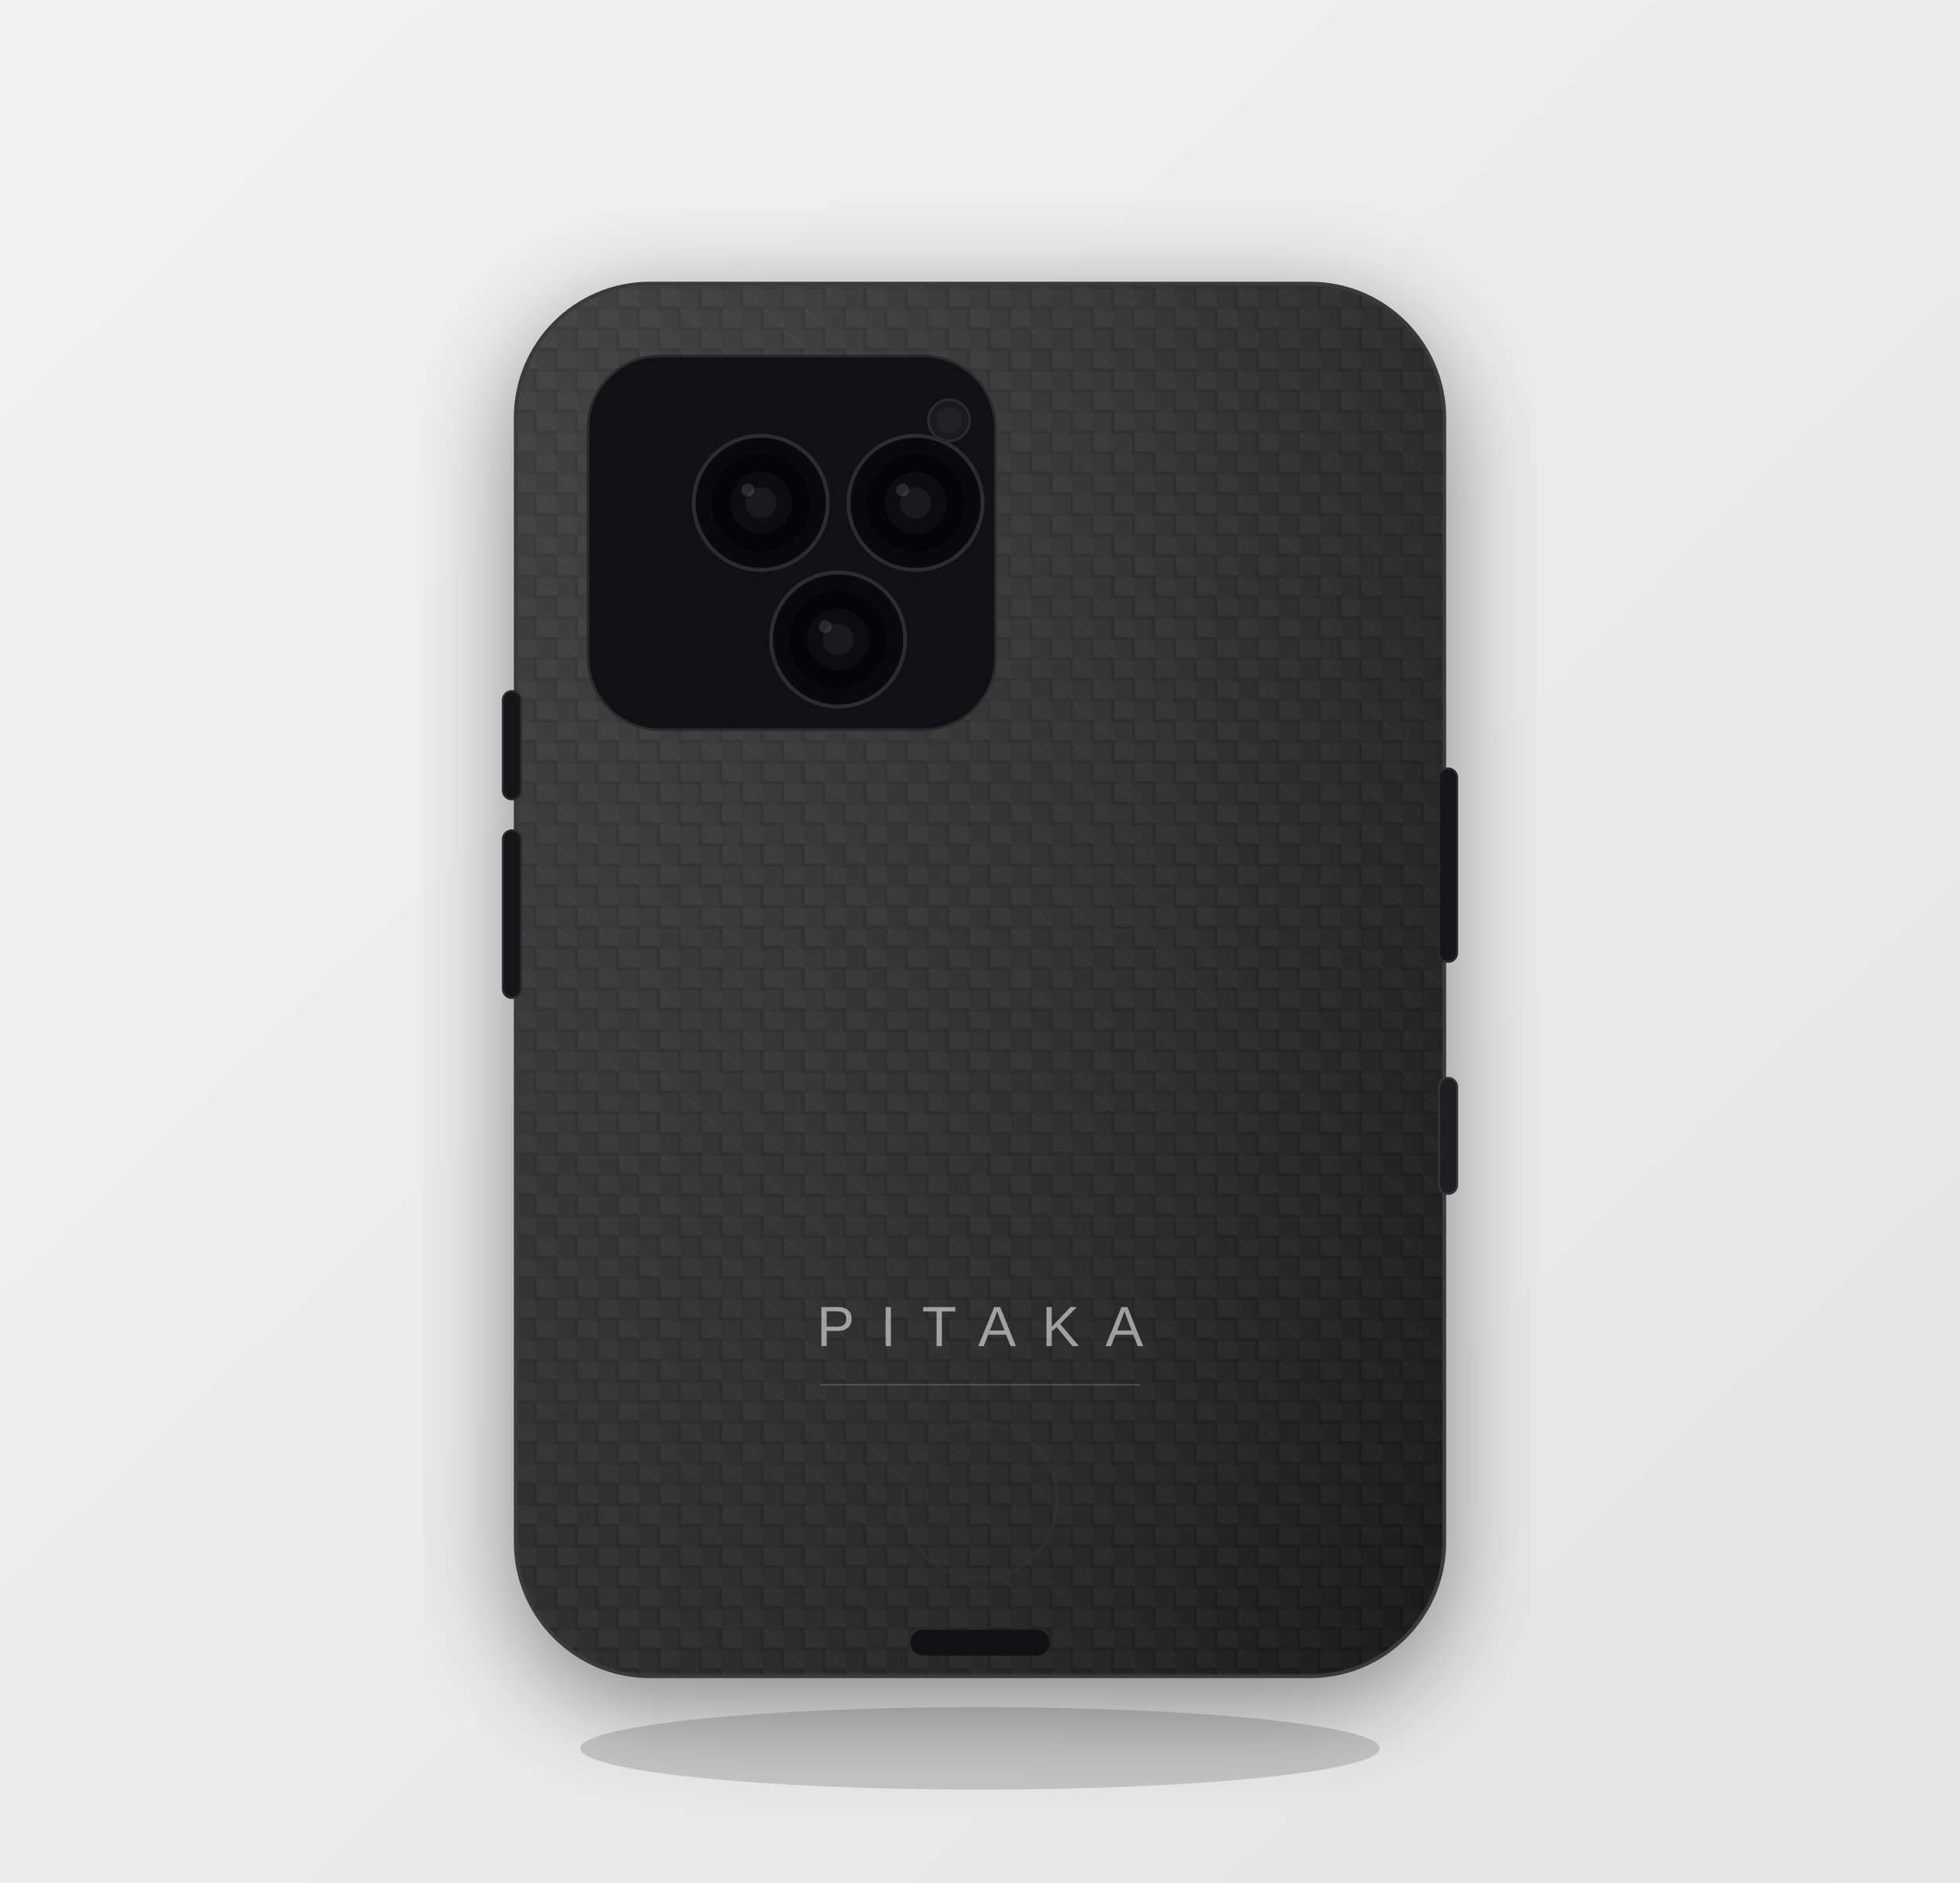
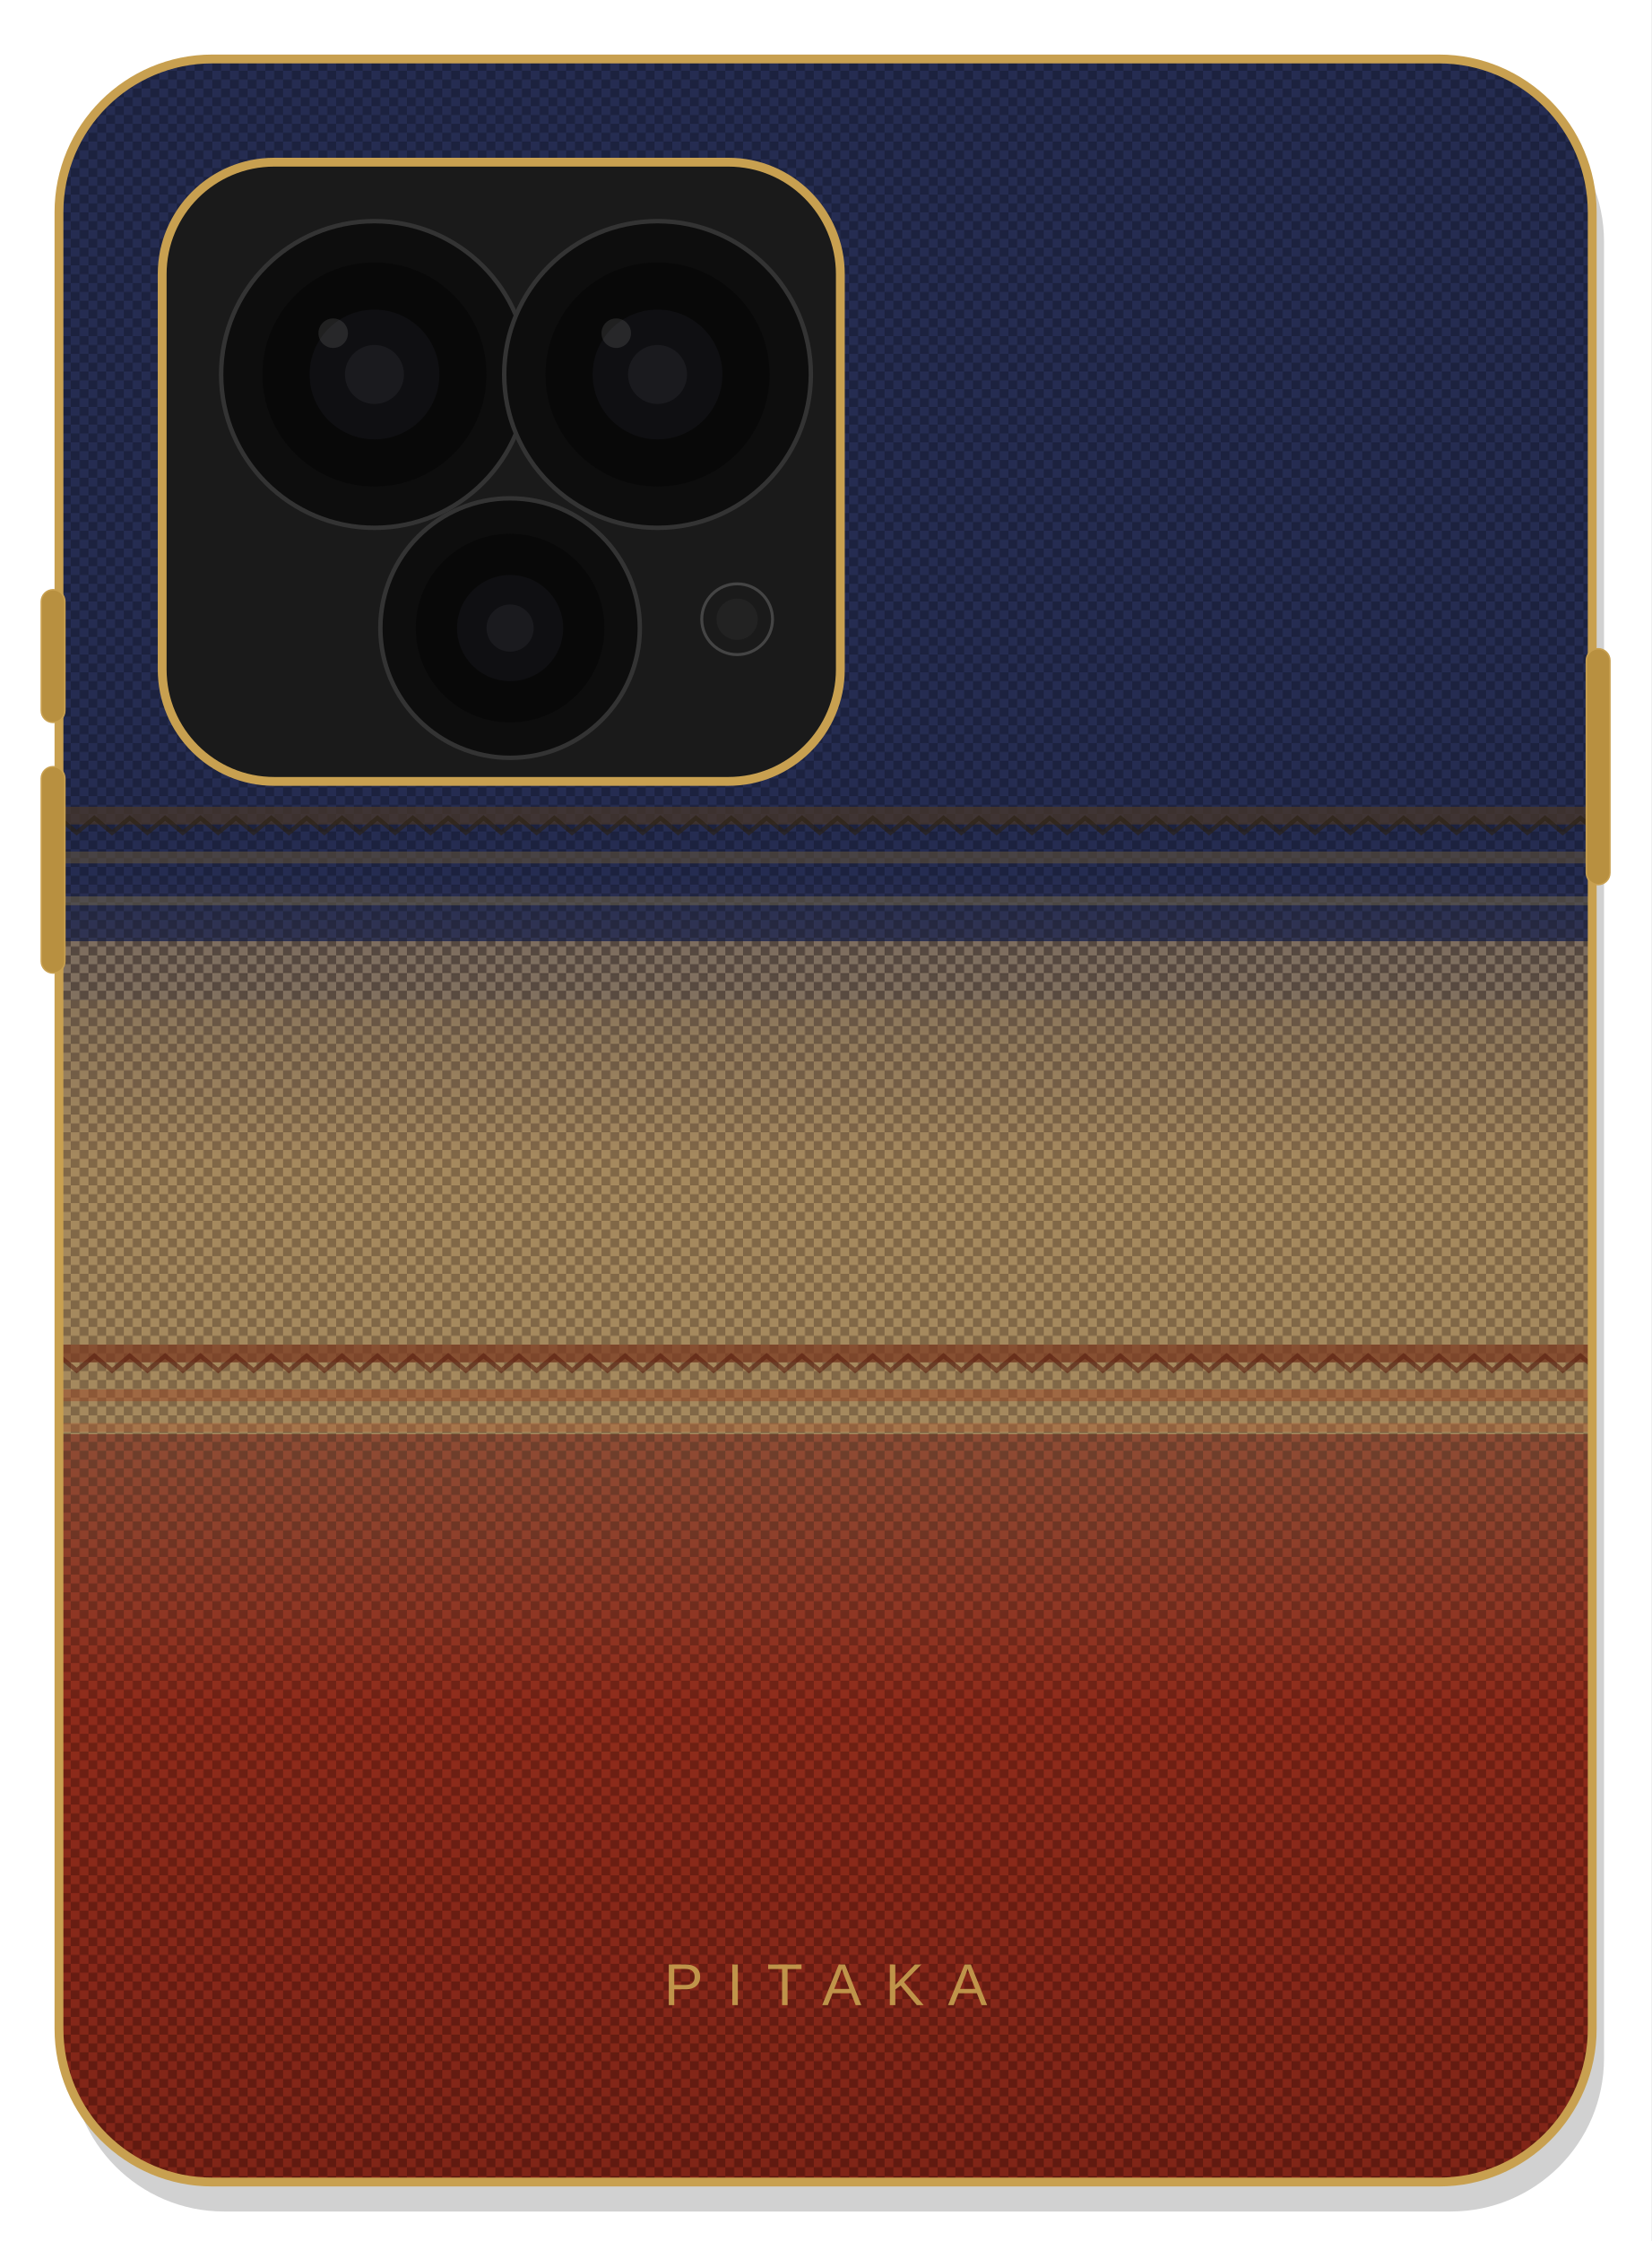
- <svg xmlns="http://www.w3.org/2000/svg" width="760" height="730" viewBox="0 0 760 730">
+ <svg xmlns="http://www.w3.org/2000/svg" width="560" height="760" viewBox="0 0 560 760">
  <defs>
-     <pattern id="weave" x="0" y="0" width="16" height="16" patternUnits="userSpaceOnUse">
-       <rect width="16" height="16" fill="#1c1c1e" />
-       <rect x="0" y="0" width="8" height="7" fill="#252528" rx="1" />
-       <rect x="8" y="8" width="8" height="7" fill="#252528" rx="1" />
-       <rect x="0" y="8" width="7" height="8" fill="#202022" rx="1" />
-       <rect x="8" y="0" width="7" height="8" fill="#202022" rx="1" />
-       <line x1="0" y1="0" x2="8" y2="7" stroke="#2e2e32" stroke-width="0.4" />
-       <line x1="8" y1="8" x2="16" y2="15" stroke="#2e2e32" stroke-width="0.4" />
+     <pattern id="wTop" x="0" y="0" width="6" height="6" patternUnits="userSpaceOnUse">
+       <rect width="6" height="6" fill="#1a1f3a" />
+       <rect x="0" y="0" width="3" height="3" fill="#2d3560" opacity="0.85" />
+       <rect x="3" y="3" width="3" height="3" fill="#2d3560" opacity="0.85" />
    </pattern>
-     <linearGradient id="topShine" x1="0%" y1="0%" x2="0%" y2="100%">
-       <stop offset="0%" style="stop-color:#ffffff;stop-opacity:0.07" />
-       <stop offset="100%" style="stop-color:#000000;stop-opacity:0.1" />
+     <pattern id="wMid" x="0" y="0" width="6" height="6" patternUnits="userSpaceOnUse">
+       <rect width="6" height="6" fill="#7a6040" />
+       <rect x="0" y="0" width="3" height="3" fill="#c8a870" opacity="0.85" />
+       <rect x="3" y="3" width="3" height="3" fill="#c8a870" opacity="0.85" />
+     </pattern>
+     <pattern id="wBot" x="0" y="0" width="6" height="6" patternUnits="userSpaceOnUse">
+       <rect width="6" height="6" fill="#5a1a10" />
+       <rect x="0" y="0" width="3" height="3" fill="#9b3020" opacity="0.85" />
+       <rect x="3" y="3" width="3" height="3" fill="#9b3020" opacity="0.85" />
+     </pattern>
+     <pattern id="wTrans1" x="0" y="0" width="6" height="6" patternUnits="userSpaceOnUse">
+       <rect width="6" height="6" fill="#3a3050" />
+       <rect x="0" y="0" width="3" height="3" fill="#8a7060" opacity="0.85" />
+       <rect x="3" y="3" width="3" height="3" fill="#8a7060" opacity="0.85" />
+     </pattern>
+     <pattern id="wTrans2" x="0" y="0" width="6" height="6" patternUnits="userSpaceOnUse">
+       <rect width="6" height="6" fill="#6a4030" />
+       <rect x="0" y="0" width="3" height="3" fill="#b06040" opacity="0.85" />
+       <rect x="3" y="3" width="3" height="3" fill="#b06040" opacity="0.85" />
+     </pattern>
+     <linearGradient id="grad16" x1="0" y1="0" x2="0" y2="1">
+       <stop offset="0%" stop-color="#1e2545" />
+       <stop offset="38%" stop-color="#1e2545" />
+       <stop offset="52%" stop-color="#8a7050" />
+       <stop offset="65%" stop-color="#8a7050" />
+       <stop offset="78%" stop-color="#8b2818" />
+       <stop offset="100%" stop-color="#6a1a10" />
    </linearGradient>
-     <linearGradient id="sideShine" x1="0%" y1="0%" x2="100%" y2="0%">
-       <stop offset="0%" style="stop-color:#ffffff;stop-opacity:0.08" />
-       <stop offset="100%" style="stop-color:#000000;stop-opacity:0.15" />
-     </linearGradient>
-     <filter id="dropShadow">
-       <feDropShadow dx="0" dy="10" stdDeviation="20" flood-color="#000000" flood-opacity="0.45" />
+     <clipPath id="clip16">
+       <rect x="20" y="20" width="520" height="720" rx="52" ry="52" />
+     </clipPath>
+     <filter id="shadow16">
+       <feDropShadow dx="0" dy="8" stdDeviation="18" flood-color="#000" flood-opacity="0.35" />
    </filter>
-     <linearGradient id="pageBg" x1="0%" y1="0%" x2="100%" y2="100%">
-       <stop offset="0%" style="stop-color:#f2f2f2" />
-       <stop offset="100%" style="stop-color:#e5e5e5" />
-     </linearGradient>
  </defs>
-   <rect width="760" height="730" fill="url(#pageBg)" />
-   <ellipse cx="380" cy="678" rx="155" ry="16" fill="#000" opacity="0.15" />
-   <rect x="200" y="110" width="360" height="540" rx="52" ry="52" fill="url(#weave)" filter="url(#dropShadow)" />
-   <rect x="200" y="110" width="360" height="540" rx="52" ry="52" fill="url(#sideShine)" />
-   <rect x="200" y="110" width="360" height="540" rx="52" ry="52" fill="url(#topShine)" />
-   <rect x="200" y="110" width="360" height="540" rx="52" ry="52" fill="none" stroke="#3a3a3e" stroke-width="1.5" />
-   <rect x="228" y="138" width="158" height="145" rx="28" fill="#111113" stroke="#2a2a2e" stroke-width="1" />
-   <circle cx="295" cy="195" r="26" fill="#0a0a0c" stroke="#2c2c30" stroke-width="1.5" />
-   <circle cx="295" cy="195" r="19" fill="#050507" />
-   <circle cx="295" cy="195" r="12" fill="#0d0d10" />
-   <circle cx="295" cy="195" r="6" fill="#1a1a1e" />
-   <circle cx="290" cy="190" r="2.5" fill="#ffffff" opacity="0.12" />
-   <circle cx="355" cy="195" r="26" fill="#0a0a0c" stroke="#2c2c30" stroke-width="1.5" />
-   <circle cx="355" cy="195" r="19" fill="#050507" />
-   <circle cx="355" cy="195" r="12" fill="#0d0d10" />
-   <circle cx="355" cy="195" r="6" fill="#1a1a1e" />
-   <circle cx="350" cy="190" r="2.5" fill="#ffffff" opacity="0.12" />
-   <circle cx="325" cy="248" r="26" fill="#0a0a0c" stroke="#2c2c30" stroke-width="1.5" />
-   <circle cx="325" cy="248" r="19" fill="#050507" />
-   <circle cx="325" cy="248" r="12" fill="#0d0d10" />
-   <circle cx="325" cy="248" r="6" fill="#1a1a1e" />
-   <circle cx="320" cy="243" r="2.5" fill="#ffffff" opacity="0.12" />
-   <circle cx="368" cy="163" r="8" fill="#1a1a1c" stroke="#2a2a2e" stroke-width="1" />
-   <circle cx="368" cy="163" r="5" fill="#222224" />
-   <rect x="195" y="268" width="7" height="42" rx="3.5" fill="#161618" stroke="#2a2a2e" stroke-width="0.8" />
-   <rect x="195" y="322" width="7" height="65" rx="3.5" fill="#161618" stroke="#2a2a2e" stroke-width="0.8" />
-   <rect x="558" y="298" width="7" height="75" rx="3.5" fill="#161618" stroke="#2a2a2e" stroke-width="0.8" />
-   <rect x="558" y="418" width="7" height="45" rx="3.5" fill="#1e1e22" stroke="#333338" stroke-width="0.8" />
-   <text x="380" y="522" font-family="'Helvetica Neue',Arial,sans-serif" font-size="22" font-weight="300" letter-spacing="10" fill="#ffffff" text-anchor="middle" opacity="0.55">PITAKA</text>
-   <line x1="318" y1="537" x2="442" y2="537" stroke="#ffffff" stroke-width="0.5" opacity="0.2" />
-   <circle cx="380" cy="582" r="30" fill="none" stroke="#333338" stroke-width="1.5" opacity="0.5" />
-   <circle cx="380" cy="582" r="22" fill="none" stroke="#2a2a2e" stroke-width="1" opacity="0.35" />
-   <rect x="353" y="632" width="54" height="10" rx="5" fill="#111113" />
+   <rect width="560" height="760" fill="#ffffff" />
+   <rect x="20" y="20" width="520" height="720" rx="52" fill="#000" opacity="0.18" transform="translate(4,10)" />
+   <rect x="20" y="20" width="520" height="720" rx="52" fill="url(#grad16)" clip-path="url(#clip16)" />
+   <rect x="20" y="20" width="520" height="319.2" rx="0" fill="url(#wTop)" opacity="0.55" clip-path="url(#clip16)" />
+   <rect x="20" y="319.2" width="520" height="167.2" fill="url(#wMid)" opacity="0.55" clip-path="url(#clip16)" />
+   <rect x="20" y="486.4" width="520" height="273.6" fill="url(#wBot)" opacity="0.55" clip-path="url(#clip16)" />
+   <rect x="20" y="273.6" width="520" height="6" fill="#4a3828" opacity="0.7" clip-path="url(#clip16)" />
+   <rect x="20" y="288.8" width="520" height="4" fill="#6a5838" opacity="0.5" clip-path="url(#clip16)" />
+   <rect x="20" y="304" width="520" height="3" fill="#8a7848" opacity="0.4" clip-path="url(#clip16)" />
+   <path d="M20,277.4 20,277.4 26,282.4 32,277.4 38,282.4 44,277.4 50,282.4 56,277.4 62,282.4 68,277.4 74,282.4 80,277.4 86,282.4 92,277.4 98,282.4 104,277.4 110,282.4 116,277.4 122,282.4 128,277.4 134,282.4 140,277.4 146,282.4 152,277.4 158,282.4 164,277.4 170,282.4 176,277.4 182,282.4 188,277.4 194,282.4 200,277.4 206,282.4 212,277.4 218,282.4 224,277.4 230,282.4 236,277.4 242,282.4 248,277.4 254,282.4 260,277.4 266,282.4 272,277.4 278,282.4 284,277.4 290,282.4 296,277.4 302,282.4 308,277.4 314,282.4 320,277.4 326,282.4 332,277.4 338,282.4 344,277.4 350,282.4 356,277.4 362,282.4 368,277.4 374,282.4 380,277.4 386,282.4 392,277.4 398,282.4 404,277.4 410,282.4 416,277.4 422,282.4 428,277.4 434,282.4 440,277.4 446,282.4 452,277.4 458,282.4 464,277.4 470,282.4 476,277.4 482,282.4 488,277.4 494,282.4 500,277.4 506,282.4 512,277.4 518,282.4 524,277.4 530,282.4 536,277.4 542,282.4 548,277.4 554,282.4 540,277.4" fill="none" stroke="#2a1f10" stroke-width="1.5" opacity="0.6" clip-path="url(#clip16)" />
+   <rect x="20" y="456" width="520" height="6" fill="#7a3820" opacity="0.7" clip-path="url(#clip16)" />
+   <rect x="20" y="471.2" width="520" height="4" fill="#9a4828" opacity="0.5" clip-path="url(#clip16)" />
+   <rect x="20" y="482.6" width="520" height="3" fill="#aa5830" opacity="0.4" clip-path="url(#clip16)" />
+   <path d="M20,459.8 20,459.8 26,464.8 32,459.8 38,464.8 44,459.8 50,464.8 56,459.8 62,464.8 68,459.8 74,464.8 80,459.8 86,464.8 92,459.8 98,464.8 104,459.8 110,464.8 116,459.8 122,464.8 128,459.8 134,464.8 140,459.8 146,464.8 152,459.8 158,464.8 164,459.8 170,464.8 176,459.8 182,464.8 188,459.8 194,464.8 200,459.8 206,464.8 212,459.8 218,464.8 224,459.8 230,464.8 236,459.8 242,464.8 248,459.8 254,464.8 260,459.8 266,464.8 272,459.8 278,464.8 284,459.8 290,464.8 296,459.8 302,464.8 308,459.8 314,464.8 320,459.8 326,464.8 332,459.8 338,464.8 344,459.8 350,464.8 356,459.8 362,464.8 368,459.8 374,464.8 380,459.8 386,464.8 392,459.8 398,464.8 404,459.8 410,464.8 416,459.8 422,464.8 428,459.8 434,464.8 440,459.8 446,464.8 452,459.8 458,464.8 464,459.8 470,464.8 476,459.8 482,464.8 488,459.8 494,464.8 500,459.8 506,464.8 512,459.8 518,464.8 524,459.8 530,464.8 536,459.8 542,464.8 548,459.8 554,464.8 540,459.8" fill="none" stroke="#5a2010" stroke-width="1.5" opacity="0.6" clip-path="url(#clip16)" />
+   <rect x="20" y="20" width="520" height="720" rx="52" fill="none" stroke="#c8a050" stroke-width="3" />
+   <rect x="55" y="55" width="230" height="210" rx="38" fill="#1a1a1a" stroke="#c8a050" stroke-width="3" />
+   <circle cx="127" cy="127" r="52" fill="#0d0d0d" stroke="#333" stroke-width="1.5" />
+   <circle cx="127" cy="127" r="38" fill="#080808" />
+   <circle cx="127" cy="127" r="22" fill="#0f0f12" />
+   <circle cx="127" cy="127" r="10" fill="#1a1a1e" />
+   <circle cx="113" cy="113" r="5" fill="#fff" opacity="0.1" />
+   <circle cx="223" cy="127" r="52" fill="#0d0d0d" stroke="#333" stroke-width="1.5" />
+   <circle cx="223" cy="127" r="38" fill="#080808" />
+   <circle cx="223" cy="127" r="22" fill="#0f0f12" />
+   <circle cx="223" cy="127" r="10" fill="#1a1a1e" />
+   <circle cx="209" cy="113" r="5" fill="#fff" opacity="0.1" />
+   <circle cx="173" cy="213" r="44" fill="#0d0d0d" stroke="#333" stroke-width="1.5" />
+   <circle cx="173" cy="213" r="32" fill="#080808" />
+   <circle cx="173" cy="213" r="18" fill="#0f0f12" />
+   <circle cx="173" cy="213" r="8" fill="#1a1a1e" />
+   <circle cx="250" cy="210" r="12" fill="#1a1a1a" stroke="#444" stroke-width="1" />
+   <circle cx="250" cy="210" r="7" fill="#222" />
+   <text x="280" y="680" font-family="'Helvetica Neue',Arial,sans-serif" font-size="20" font-weight="400" letter-spacing="8" fill="#c8a050" text-anchor="middle" opacity="0.9">PITAKA</text>
+   <rect x="14" y="200" width="8" height="45" rx="4" fill="#b89040" stroke="#c8a050" stroke-width="0.5" />
+   <rect x="14" y="260" width="8" height="70" rx="4" fill="#b89040" stroke="#c8a050" stroke-width="0.5" />
+   <rect x="538" y="220" width="8" height="80" rx="4" fill="#b89040" stroke="#c8a050" stroke-width="0.5" />
</svg>
